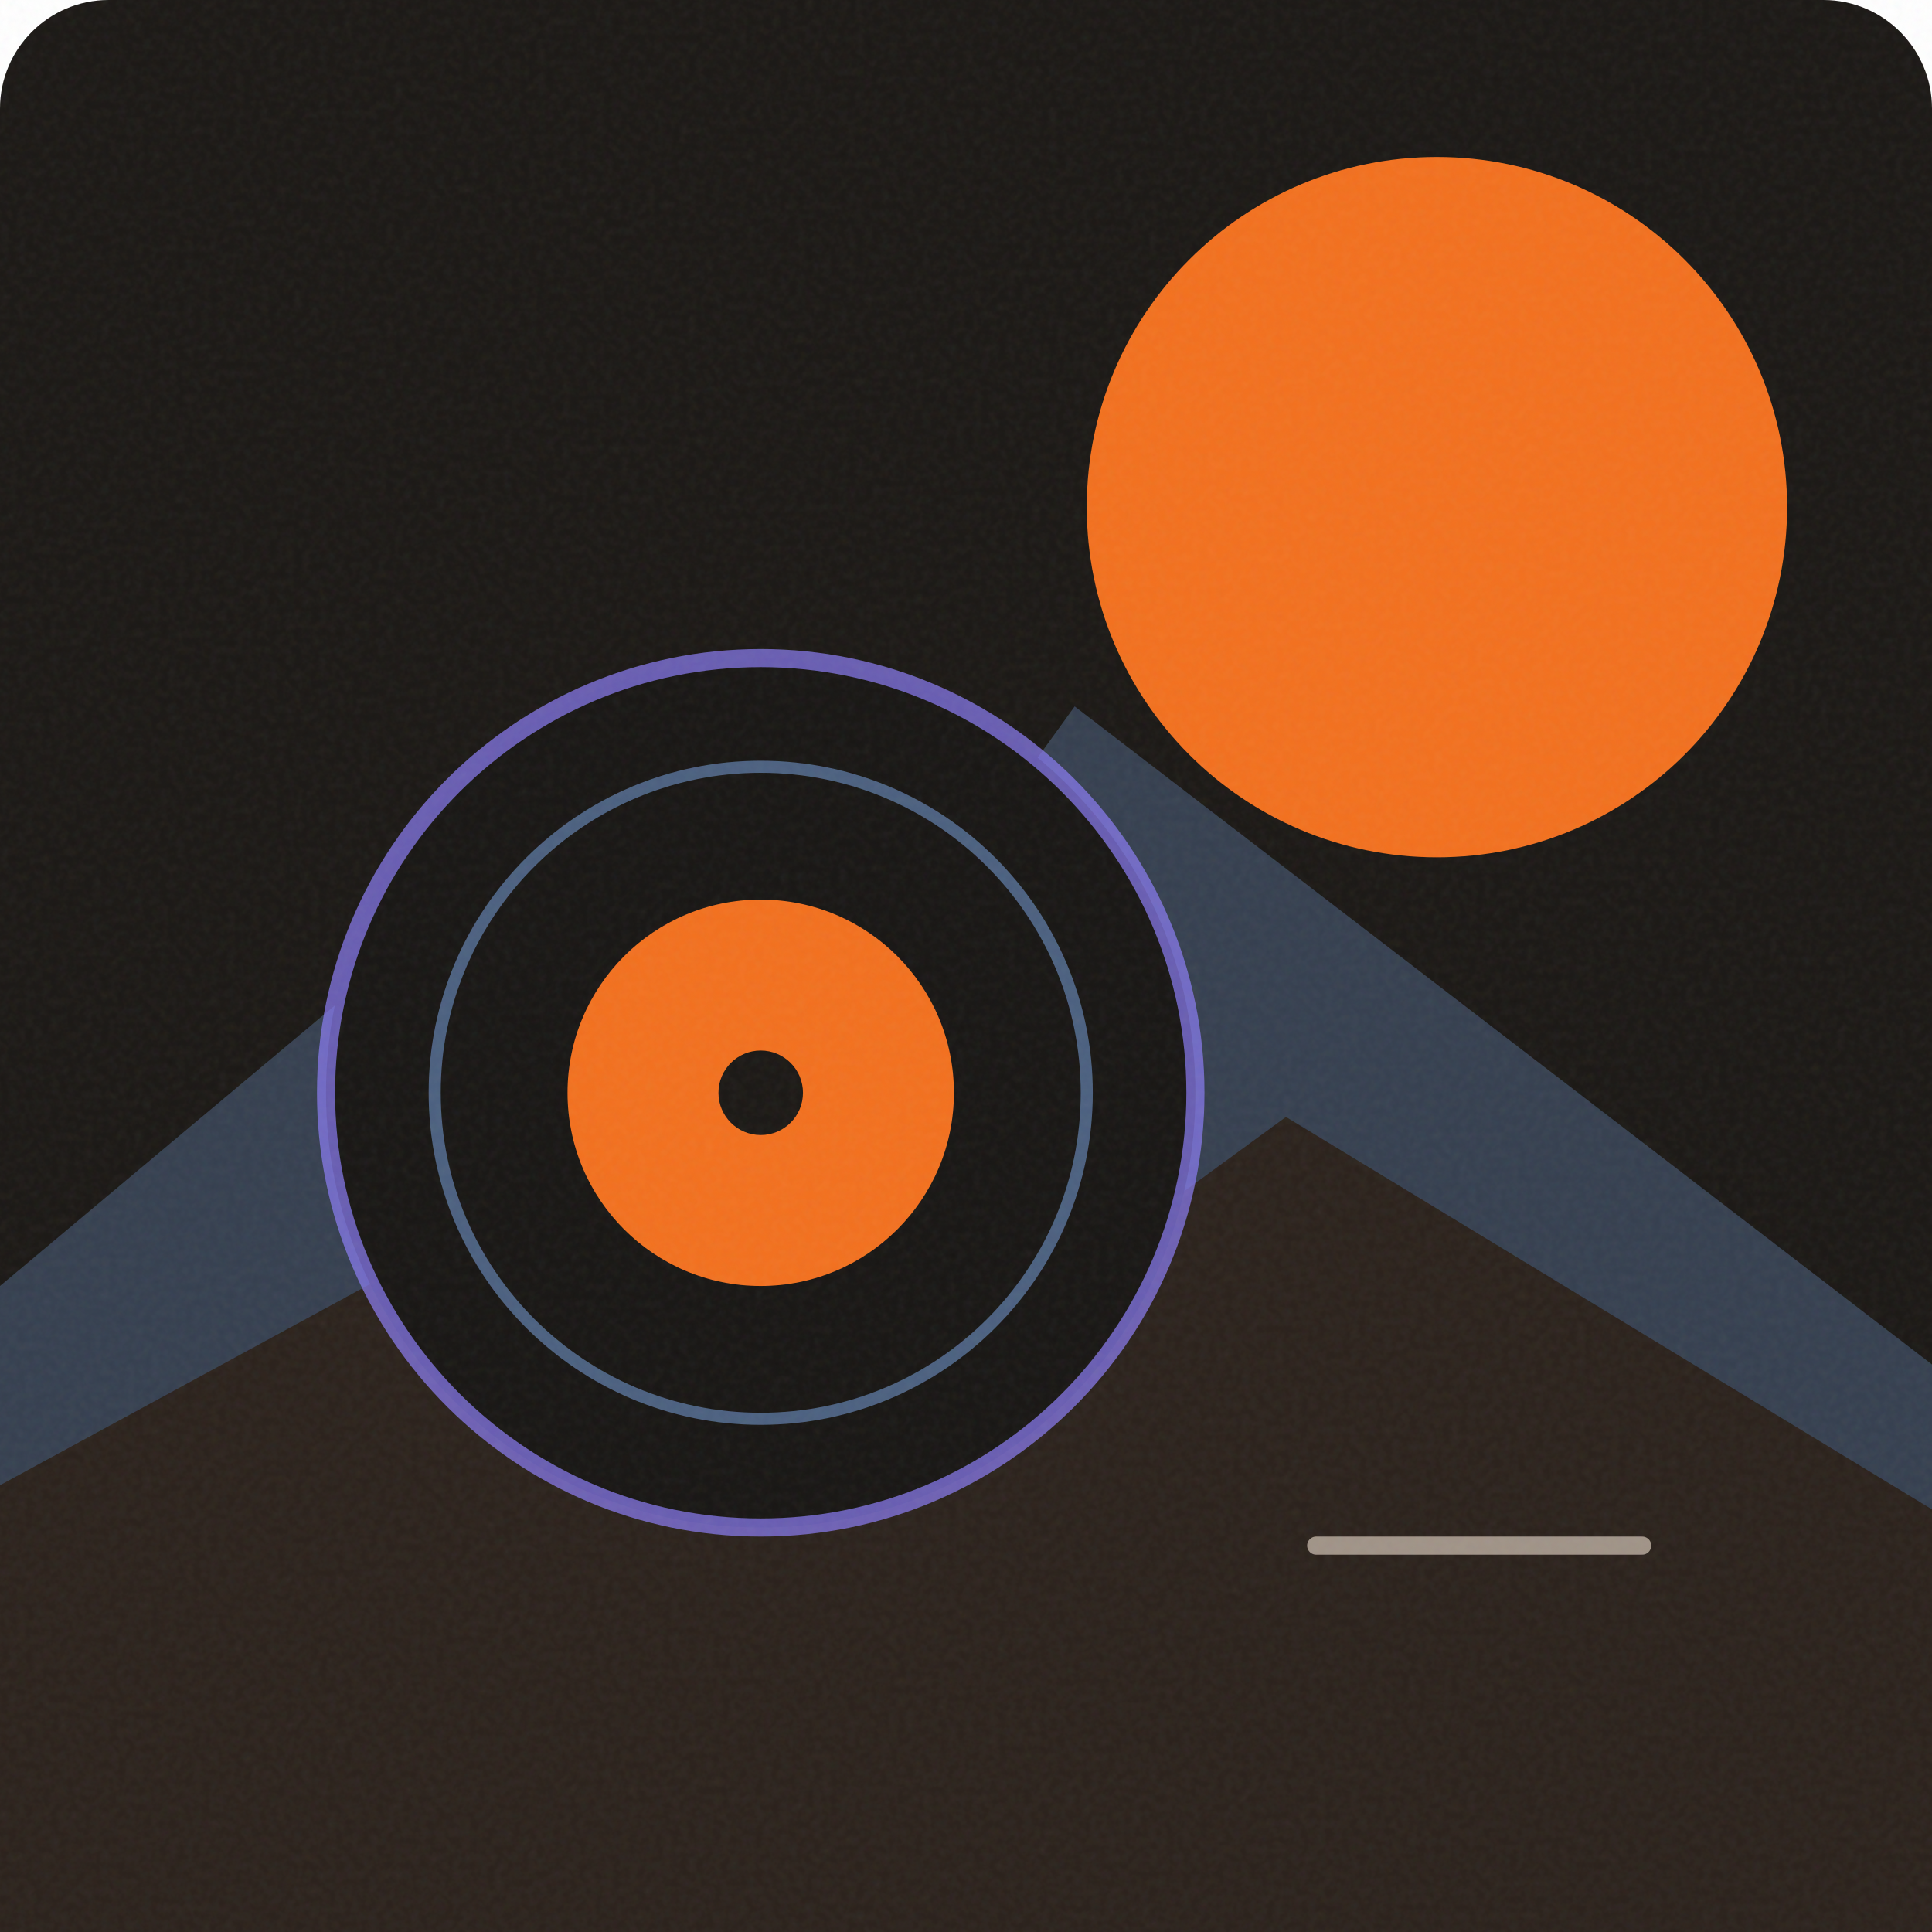
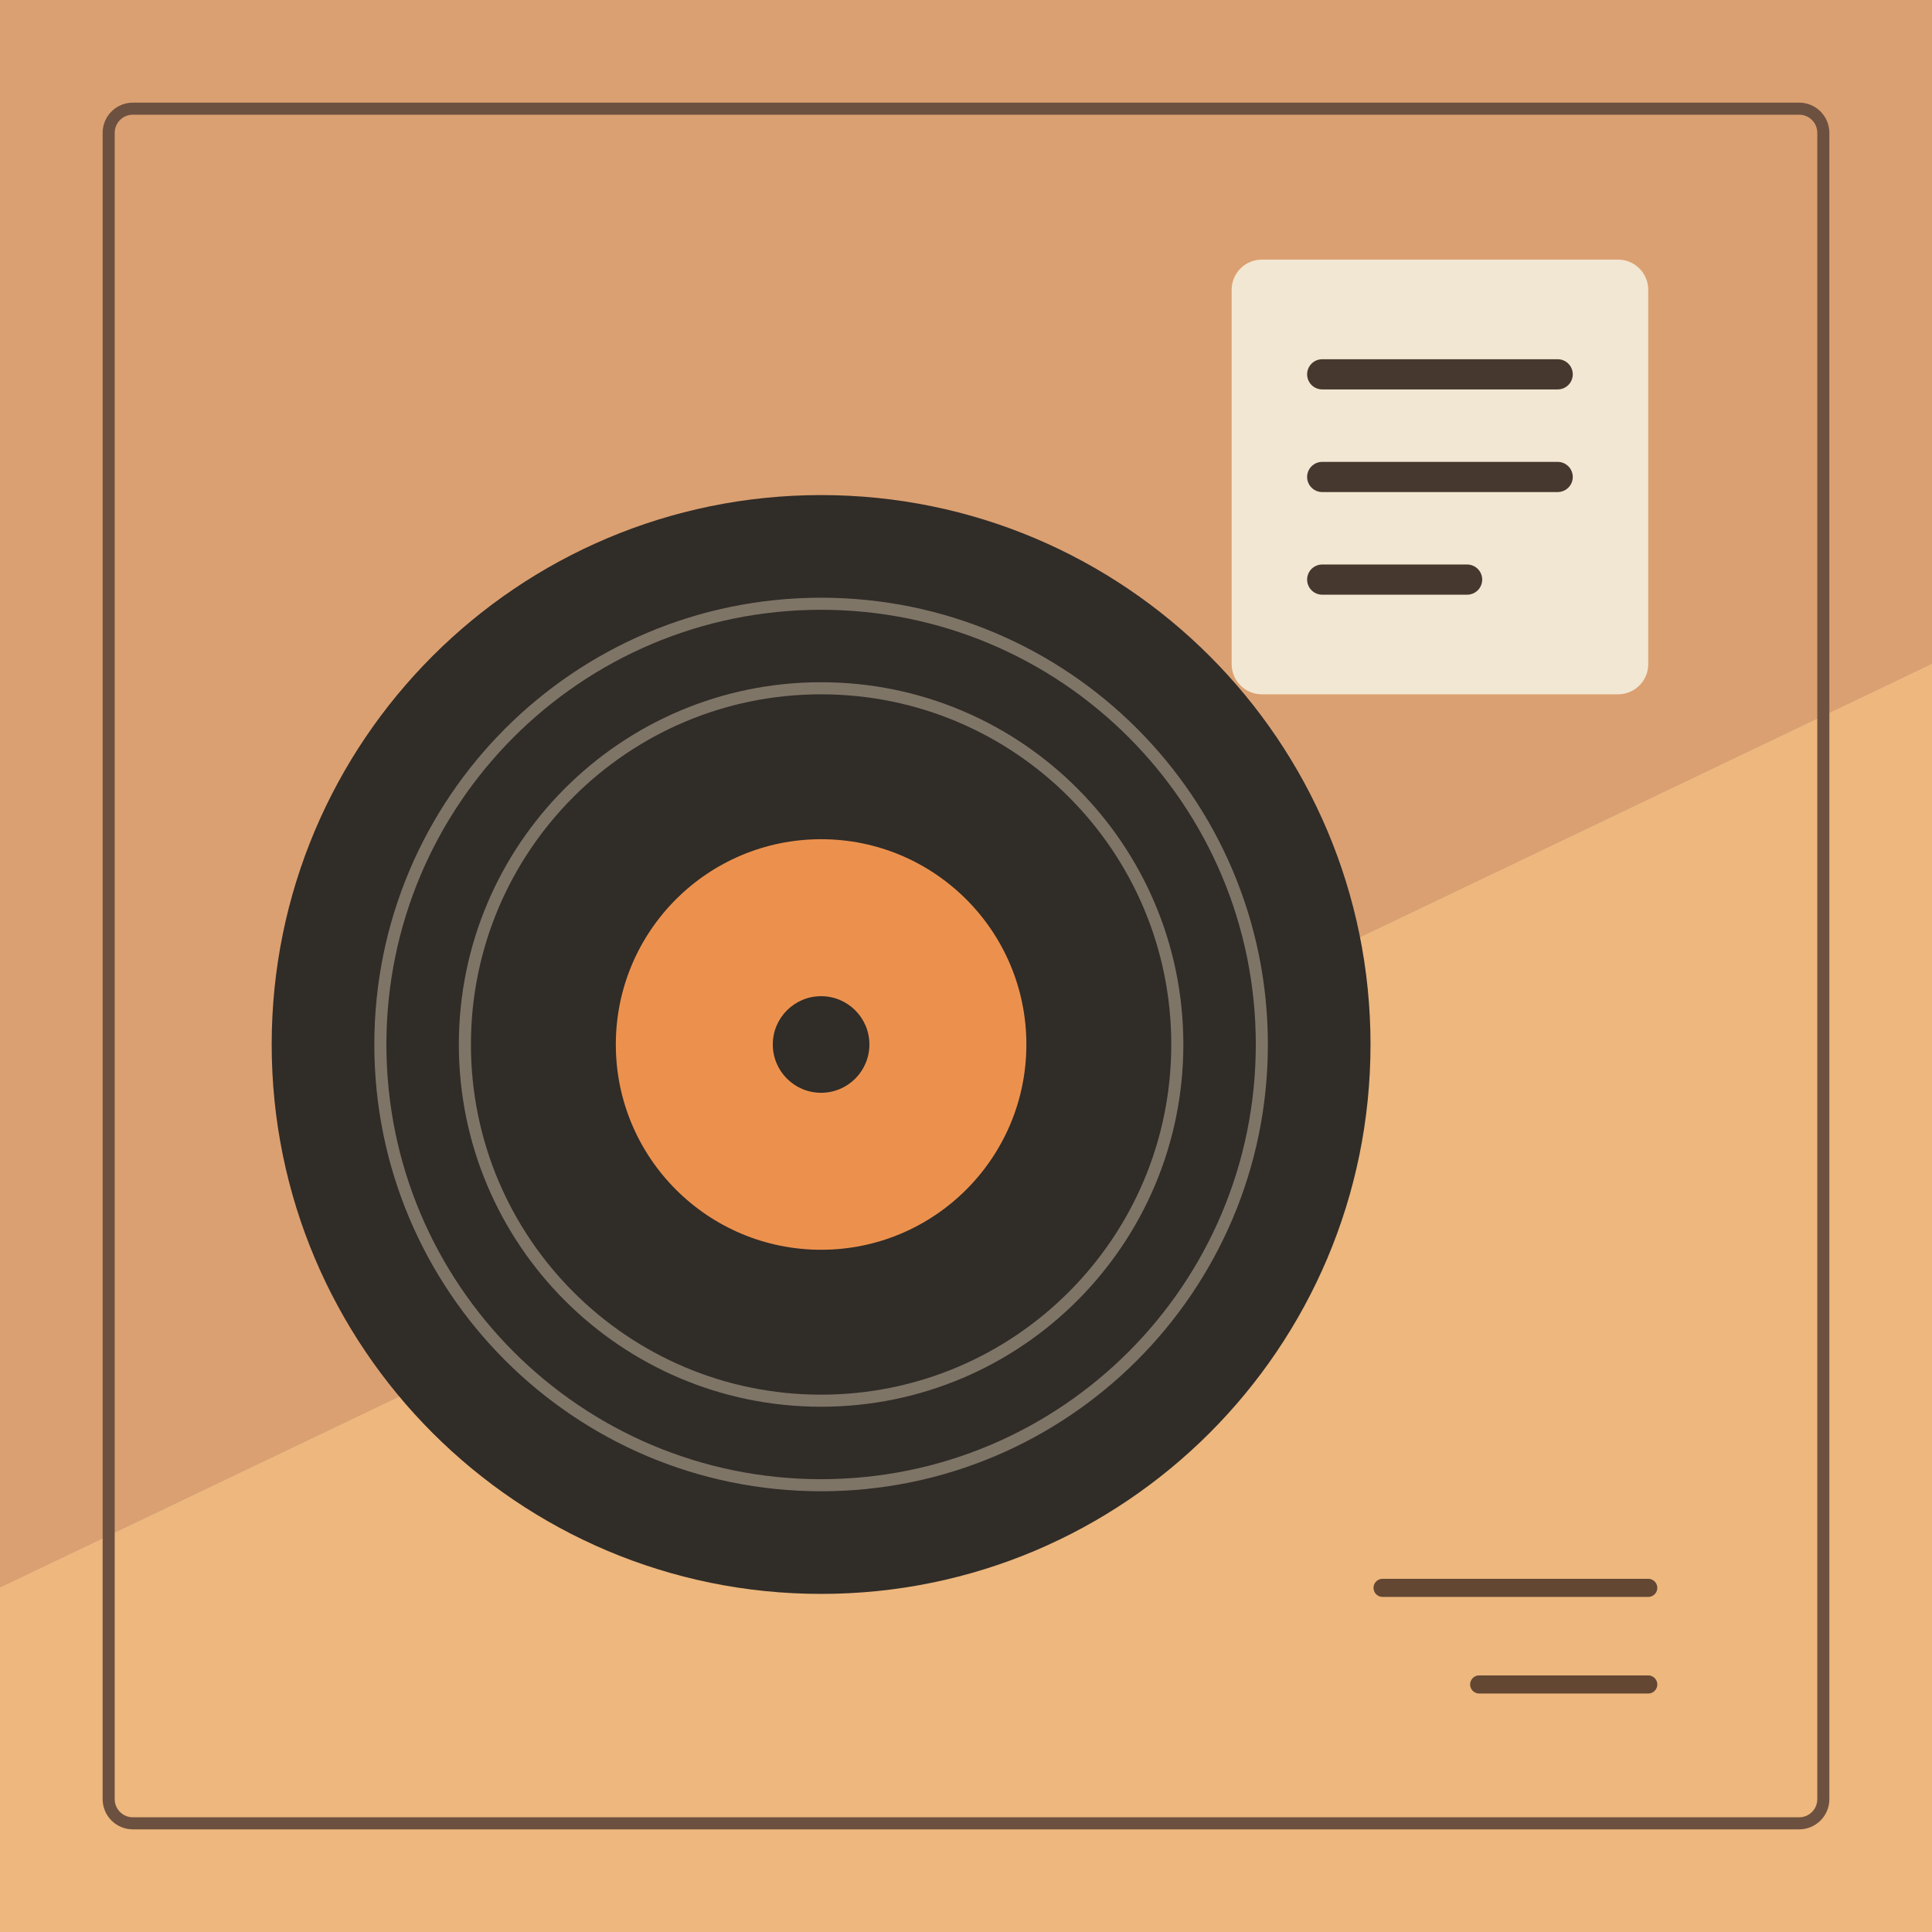
<svg xmlns="http://www.w3.org/2000/svg" viewBox="0 0 320 320" fill="none">
-   <defs>
-     <filter id="grain" x="0" y="0" width="100%" height="100%">
-       <feTurbulence type="fractalNoise" baseFrequency=".72" numOctaves="3" seed="11" />
-       <feColorMatrix values="1 0 0 0 0 0 1 0 0 0 0 0 1 0 0 0 0 0 .12 0" />
-     </filter>
-   </defs>
-   <rect width="320" height="320" rx="18" fill="#1a1714" />
-   <circle cx="238" cy="84" r="58" fill="#f3701e" />
-   <path d="M0 213 74 151l52 38 52-72 142 109v94H0Z" fill="#4b607f" fill-opacity=".55" />
-   <path d="M0 246 92 196l58 35 63-46 107 65v70H0Z" fill="#2a211b" />
-   <circle cx="126" cy="181" r="72" fill="#171513" stroke="#8b7cf6" stroke-opacity=".7" stroke-width="3" />
-   <circle cx="126" cy="181" r="54" stroke="#4b607f" stroke-width="2" />
-   <circle cx="126" cy="181" r="32" fill="#f3701e" />
-   <circle cx="126" cy="181" r="7" fill="#1a1714" />
-   <path d="M218 256h54" stroke="#e8d8c9" stroke-opacity=".62" stroke-width="3" stroke-linecap="round" />
-   <rect width="320" height="320" rx="18" filter="url(#grain)" opacity=".55" />
+   <rect width="320" height="320" fill="#e9d7b8" />
+   <path d="M0 0h320v110L0 263Z" fill="#dba071" />
+   <path d="M0 263 320 110v210H0Z" fill="#edb77d" />
+   <rect x="18" y="18" width="284" height="284" rx="4" stroke="#6d5140" stroke-width="2" />
+   <circle cx="136" cy="173" r="91" fill="#302c28" />
+   <circle cx="136" cy="173" r="73" stroke="#7f7567" stroke-width="2" />
+   <circle cx="136" cy="173" r="59" stroke="#7f7567" stroke-width="2" />
+   <circle cx="136" cy="173" r="34" fill="#ec914d" />
+   <circle cx="136" cy="173" r="8" fill="#302c28" />
+   <rect x="204" y="43" width="69" height="72" rx="5" fill="#f2e7d2" />
+   <path d="M219 62h39M219 79h39M219 96h24" stroke="#46382e" stroke-width="5" stroke-linecap="round" />
+   <path d="M229 263h44M245 279h28" stroke="#634733" stroke-width="3" stroke-linecap="round" />
</svg>
